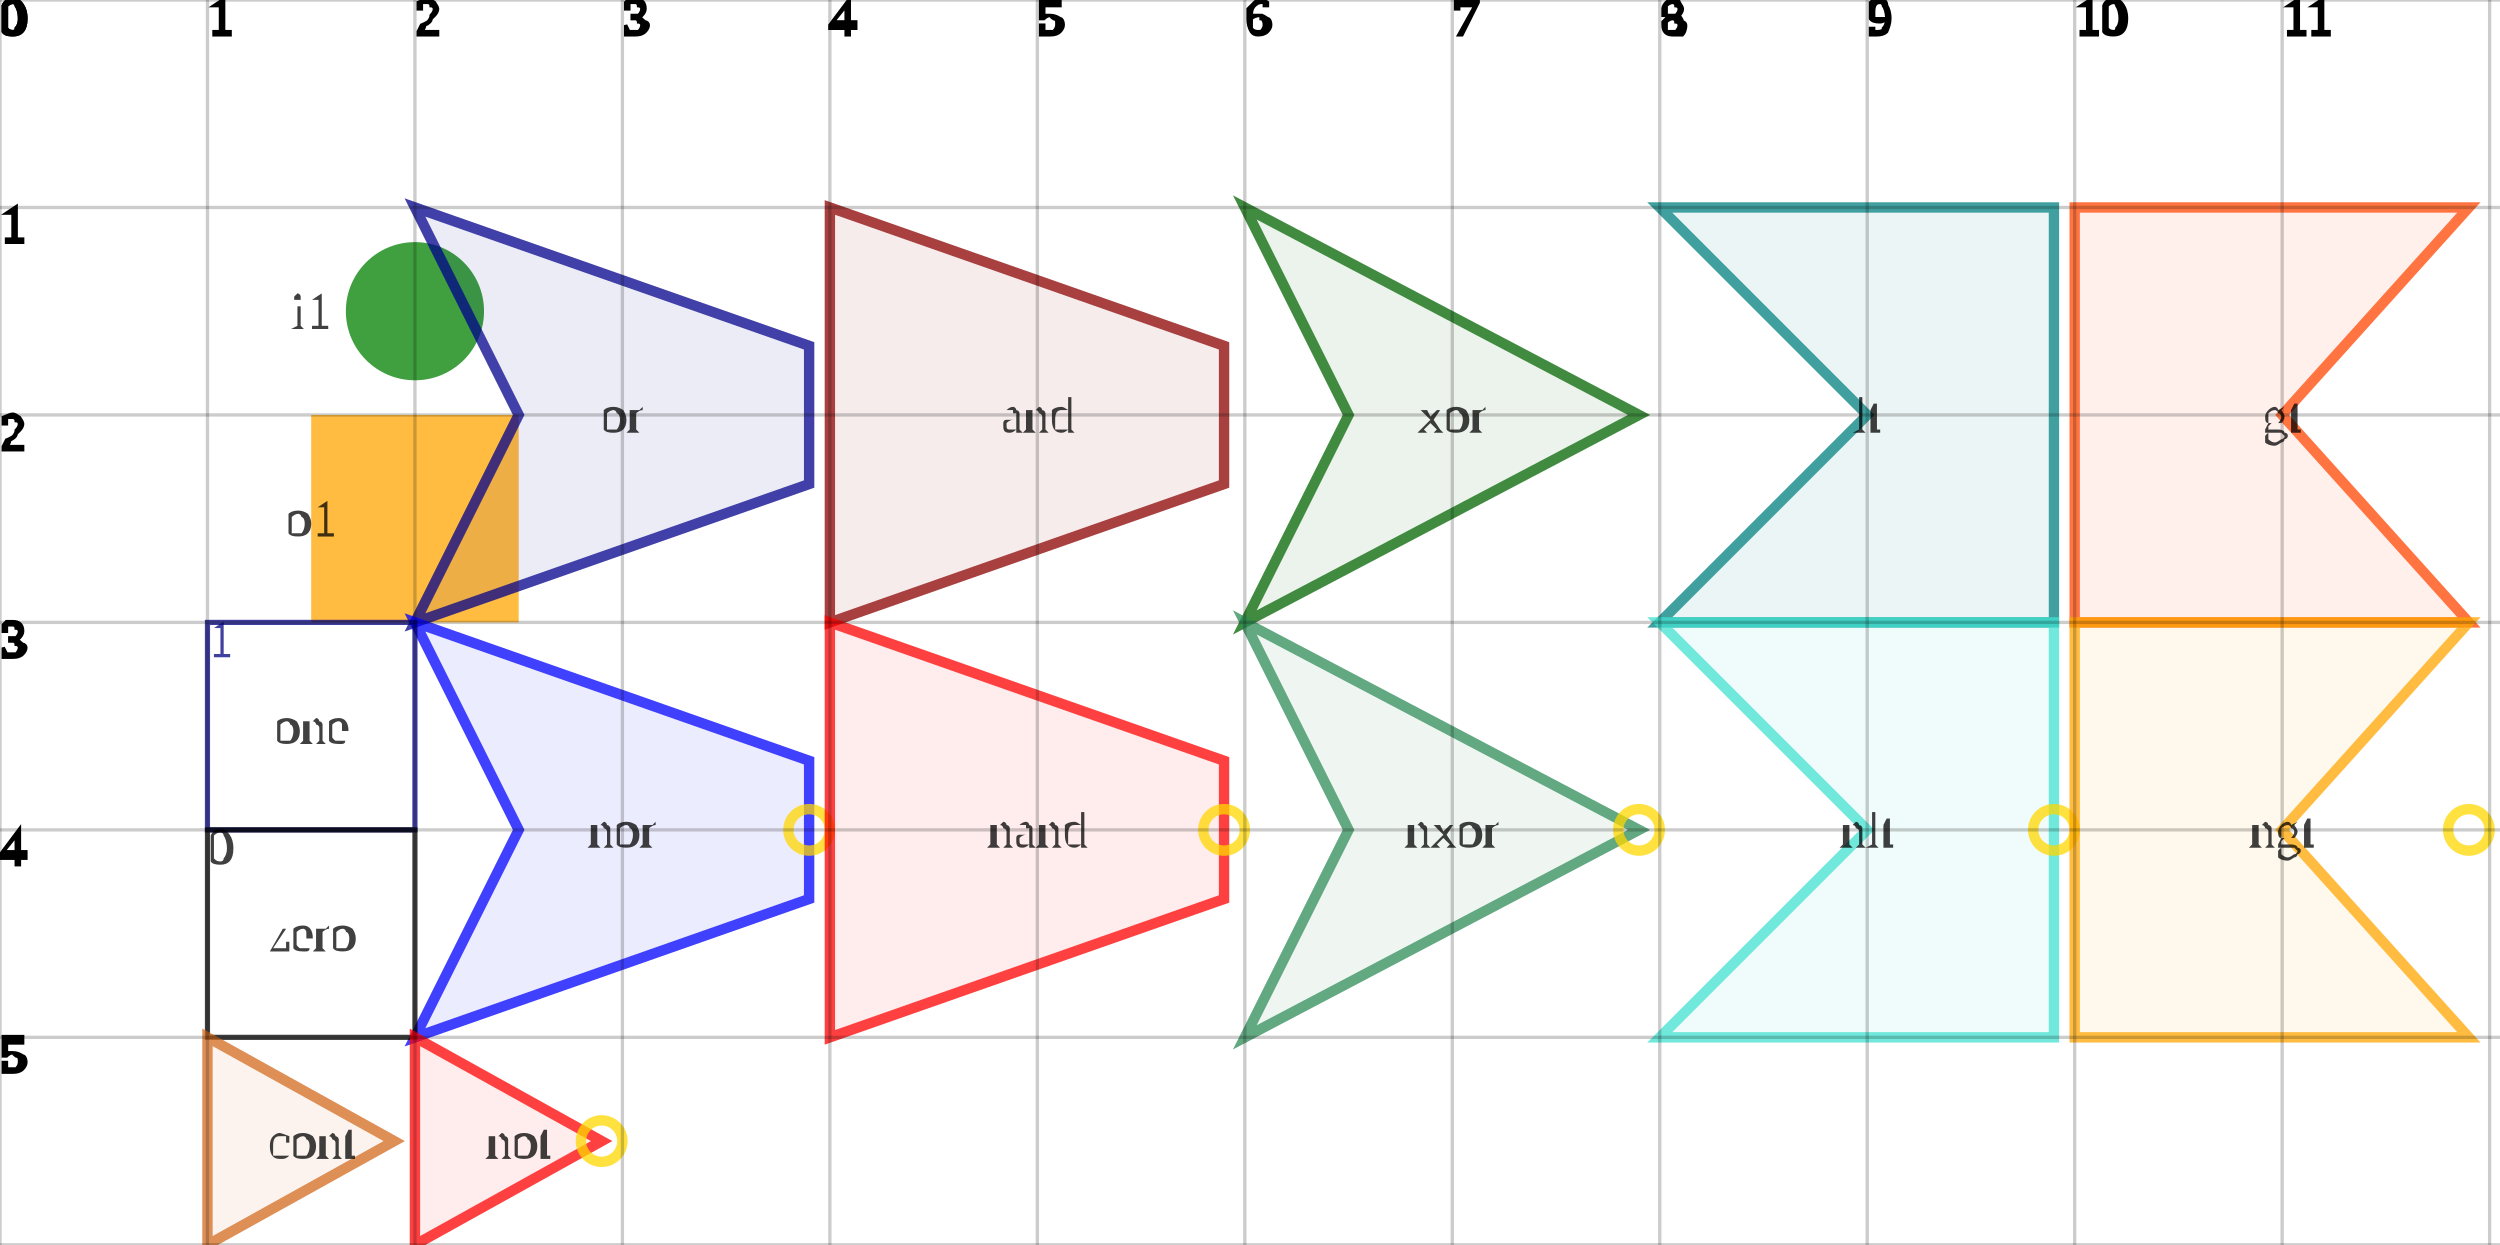
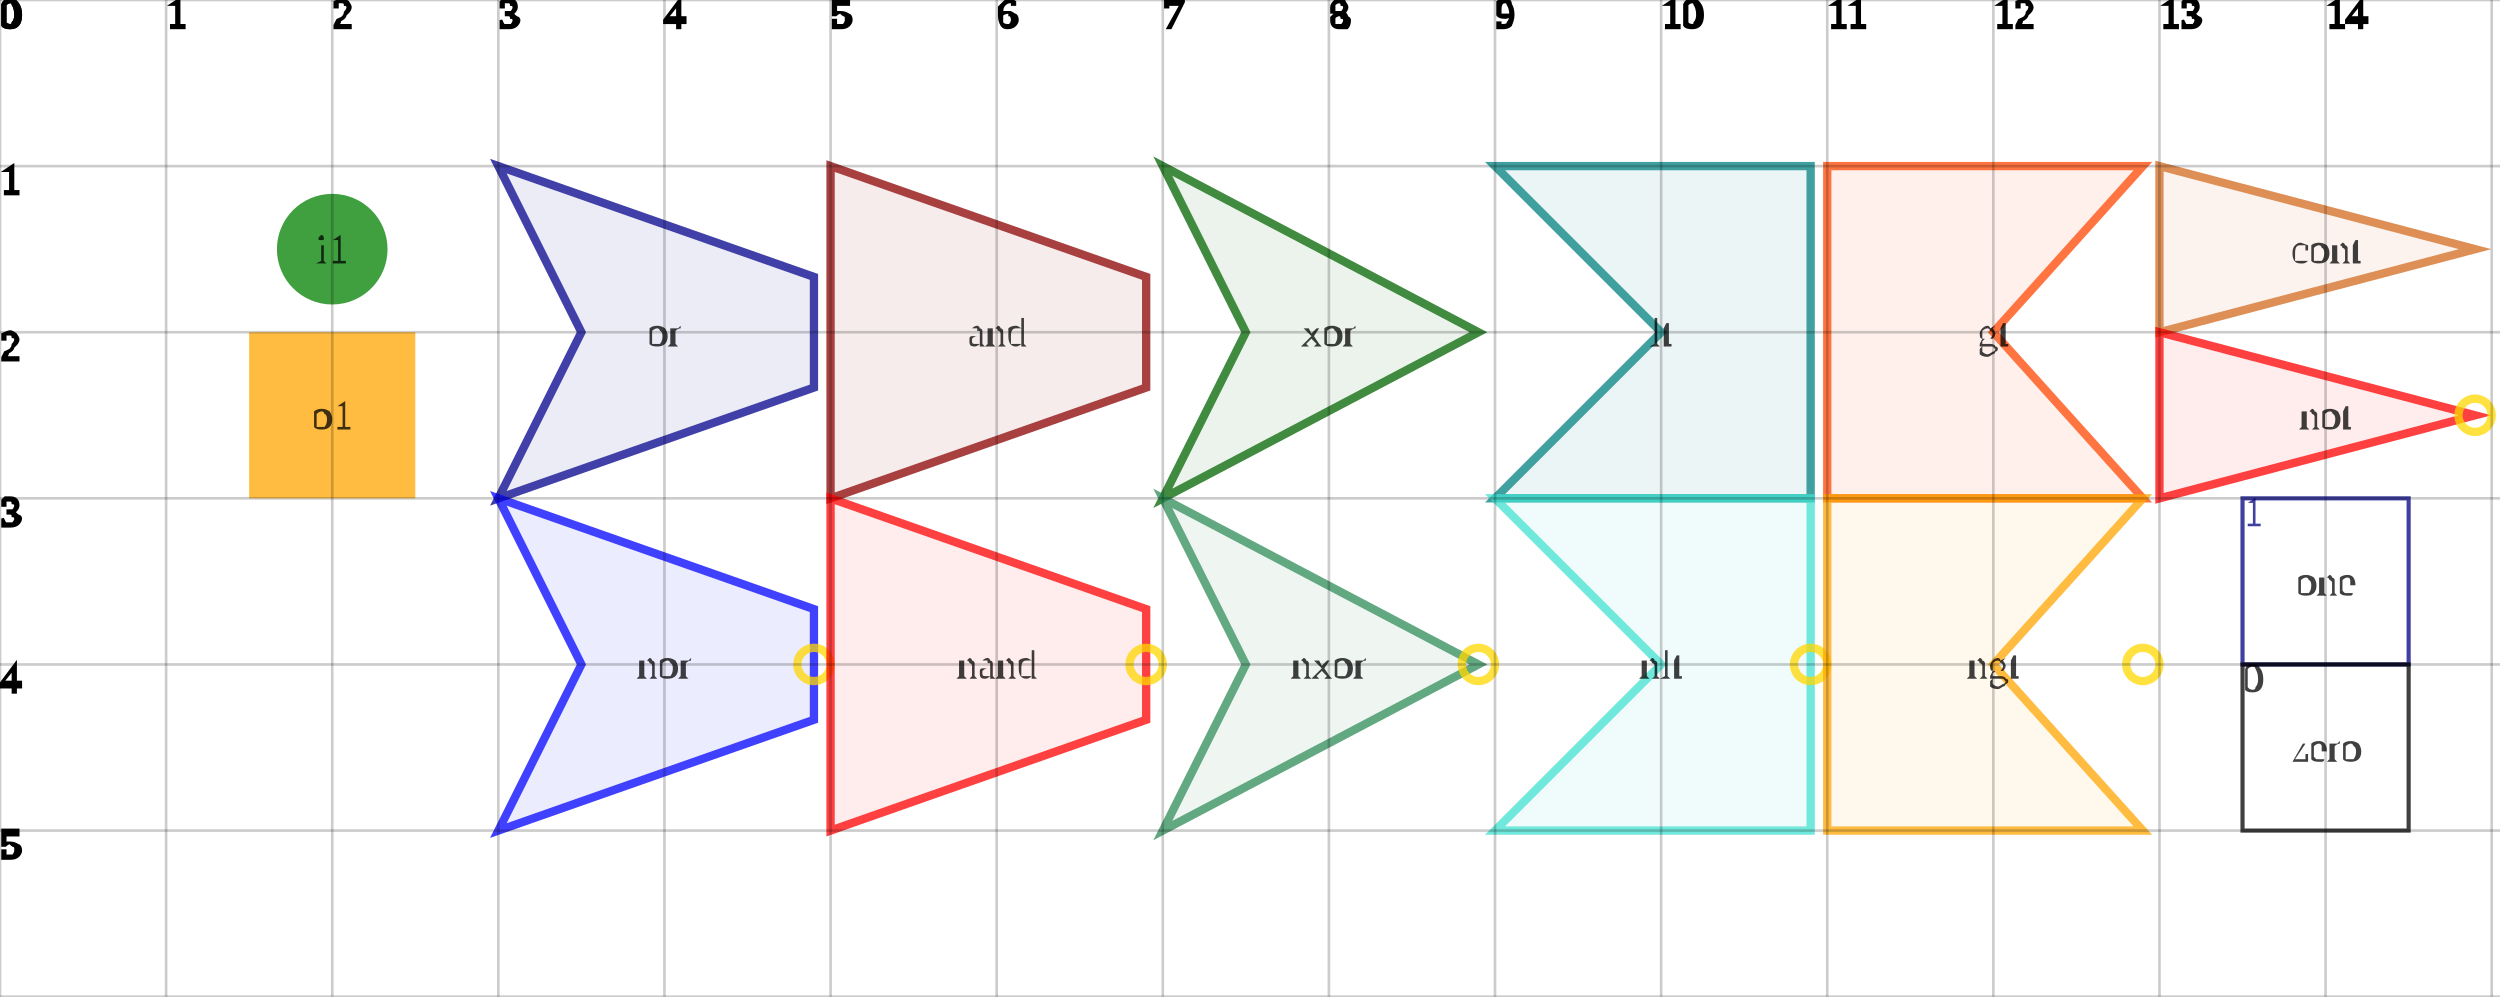
- <svg xmlns="http://www.w3.org/2000/svg" height="100%" viewBox="0 0 12.05 6" width="100%">
-   <rect fill-opacity="0" font-size="0.25" height="1" opacity="0.75" stroke-opacity="0" stroke-width="1" width="1" x="1" y="1" />
+ <svg xmlns="http://www.w3.org/2000/svg" height="100%" viewBox="0 0 15.05 6" width="100%">
+   <rect fill-opacity="0" font-size="0.25" height="1" opacity="0.75" stroke-opacity="0" stroke-width="1" width="2" x="1" y="1" />
  <circle cx="2" cy="1.5" fill="green" font-size="0.25" opacity="0.75" r="0.333" stroke-width="1" />
-   <text dominant-baseline="central" font-size="0.25" opacity="0.75" stroke-width="1" text-anchor="middle" x="1.5" y="1.5">i1</text>
-   <rect fill-opacity="0" font-size="0.25" height="1" opacity="0.75" stroke-opacity="0" stroke-width="1" width="1" x="1" y="2" />
+   <text dominant-baseline="central" font-size="0.25" opacity="0.75" stroke-width="1" text-anchor="middle" x="2" y="1.5">i1</text>
+   <rect fill-opacity="0" font-size="0.25" height="1" opacity="0.75" stroke-opacity="0" stroke-width="1" width="2" x="1" y="2" />
  <rect fill="orange" font-size="0.25" height="1" opacity="0.75" stroke-width="1" width="1" x="1.5" y="2" />
-   <text dominant-baseline="central" font-size="0.25" opacity="0.75" stroke-width="1" text-anchor="middle" x="1.5" y="2.5">o1</text>
-   <rect fill-opacity="0" font-size="0.25" height="2" opacity="0.75" stroke-opacity="0" stroke-width="1" width="2" x="2" y="1" />
-   <path d="M 2 1 L 3.9 1.667 L 3.9 2.333 L 2 3 L 2.5 2 Z" fill="darkBlue" fill-opacity="0.1" font-size="0.25" opacity="0.75" stroke="darkBlue" stroke-width="0.05" />
-   <text dominant-baseline="central" font-size="0.25" opacity="0.75" stroke-width="1" text-anchor="middle" x="3" y="2">or</text>
-   <rect fill-opacity="0" font-size="0.25" height="2" opacity="0.75" stroke-opacity="0" stroke-width="1" width="2" x="2" y="3" />
-   <path d="M 2 3 L 3.9 3.667 L 3.9 4.333 L 2 5 L 2.5 4 Z" fill="Blue" fill-opacity="0.1" font-size="0.25" opacity="0.75" stroke="Blue" stroke-width="0.05" />
-   <circle cx="3.9" cy="4" fill-opacity="0" font-size="0.25" opacity="0.75" r="0.1" stroke="gold" stroke-width="0.05" />
-   <text dominant-baseline="central" font-size="0.25" opacity="0.75" stroke-width="1" text-anchor="middle" x="3" y="4">nor</text>
-   <rect fill-opacity="0" font-size="0.25" height="2" opacity="0.75" stroke-opacity="0" stroke-width="1" width="2" x="4" y="1" />
-   <path d="M 4 1 L 5.9 1.667 L 5.9 2.333 L 4 3 Z" fill="darkRed" fill-opacity="0.1" font-size="0.25" opacity="0.75" stroke="darkRed" stroke-width="0.05" />
-   <text dominant-baseline="central" font-size="0.25" opacity="0.75" stroke-width="1" text-anchor="middle" x="5" y="2">and</text>
-   <rect fill-opacity="0" font-size="0.25" height="2" opacity="0.75" stroke-opacity="0" stroke-width="1" width="2" x="4" y="3" />
-   <path d="M 4 3 L 5.9 3.667 L 5.9 4.333 L 4 5 Z" fill="Red" fill-opacity="0.1" font-size="0.25" opacity="0.75" stroke="Red" stroke-width="0.05" />
-   <circle cx="5.9" cy="4" fill-opacity="0" font-size="0.25" opacity="0.75" r="0.1" stroke="gold" stroke-width="0.05" />
-   <text dominant-baseline="central" font-size="0.25" opacity="0.75" stroke-width="1" text-anchor="middle" x="5" y="4">nand</text>
-   <rect fill-opacity="0" font-size="0.25" height="2" opacity="0.75" stroke-opacity="0" stroke-width="1" width="2" x="6" y="1" />
-   <path d="M 6 1 L 7.9 2 L 6 3 L 6.5 2 Z " fill="darkGreen" fill-opacity="0.1" font-size="0.25" opacity="0.75" stroke="darkGreen" stroke-width="0.05" />
-   <text dominant-baseline="central" font-size="0.25" opacity="0.75" stroke-width="1" text-anchor="middle" x="7" y="2">xor</text>
-   <rect fill-opacity="0" font-size="0.25" height="2" opacity="0.75" stroke-opacity="0" stroke-width="1" width="2" x="6" y="3" />
-   <path d="M 6 3 L 7.9 4 L 6 5 L 6.5 4 Z " fill="seaGreen" fill-opacity="0.1" font-size="0.25" opacity="0.75" stroke="seaGreen" stroke-width="0.05" />
-   <circle cx="7.9" cy="4" fill-opacity="0" font-size="0.25" opacity="0.75" r="0.1" stroke="gold" stroke-width="0.05" />
-   <text dominant-baseline="central" font-size="0.25" opacity="0.75" stroke-width="1" text-anchor="middle" x="7" y="4">nxor</text>
-   <rect fill-opacity="0" font-size="0.25" height="2" opacity="0.75" stroke-opacity="0" stroke-width="1" width="2" x="8" y="1" />
-   <path d="M 8 1 L 9 2 L 8 3 L 9.9 3 L9.9 1 Z " fill="teal" fill-opacity="0.1" font-size="0.25" opacity="0.75" stroke="teal" stroke-width="0.05" />
-   <text dominant-baseline="central" font-size="0.25" opacity="0.75" stroke-width="1" text-anchor="middle" x="9" y="2">lt</text>
-   <rect fill-opacity="0" font-size="0.25" height="2" opacity="0.75" stroke-opacity="0" stroke-width="1" width="2" x="8" y="3" />
-   <path d="M 8 3 L 9 4 L 8 5 L 9.9 5 L9.9 3 Z " fill="turquoise" fill-opacity="0.1" font-size="0.25" opacity="0.75" stroke="turquoise" stroke-width="0.05" />
-   <circle cx="9.9" cy="4" fill-opacity="0" font-size="0.25" opacity="0.75" r="0.1" stroke="gold" stroke-width="0.05" />
-   <text dominant-baseline="central" font-size="0.25" opacity="0.75" stroke-width="1" text-anchor="middle" x="9" y="4">nlt</text>
-   <rect fill-opacity="0" font-size="0.25" height="2" opacity="0.75" stroke-opacity="0" stroke-width="1" width="2" x="10" y="1" />
-   <path d="M 10 1 L 11.9 1 L 11 2 L 11.9 3 L10 3 Z " fill="orangered" fill-opacity="0.1" font-size="0.25" opacity="0.75" stroke="orangered" stroke-width="0.05" />
-   <text dominant-baseline="central" font-size="0.25" opacity="0.75" stroke-width="1" text-anchor="middle" x="11" y="2">gt</text>
-   <rect fill-opacity="0" font-size="0.25" height="2" opacity="0.75" stroke-opacity="0" stroke-width="1" width="2" x="10" y="3" />
-   <path d="M 10 3 L 11.9 3 L 11 4 L 11.9 5 L10 5 Z " fill="orange" fill-opacity="0.1" font-size="0.25" opacity="0.75" stroke="orange" stroke-width="0.05" />
-   <circle cx="11.9" cy="4" fill-opacity="0" font-size="0.25" opacity="0.75" r="0.1" stroke="gold" stroke-width="0.05" />
-   <text dominant-baseline="central" font-size="0.25" opacity="0.75" stroke-width="1" text-anchor="middle" x="11" y="4">ngt</text>
-   <rect fill-opacity="0" font-size="0.25" height="1" opacity="0.75" stroke-opacity="0" stroke-width="1" width="1" x="1" y="3" />
-   <text dominant-baseline="hanging" fill="Navy" fill-opacity="1" font-size="0.25" opacity="0.75" stroke-width="1" text-anchor="start" x="1" y="3">1</text>
-   <rect fill-opacity="0" font-size="0.25" height="1" opacity="0.75" stroke="Navy" stroke-opacity="1" stroke-width="0.025" width="1" x="1" y="3" />
-   <text dominant-baseline="central" font-size="0.25" opacity="0.75" stroke-width="1" text-anchor="middle" x="1.5" y="3.5">one</text>
-   <rect fill-opacity="0" font-size="0.25" height="1" opacity="0.75" stroke-opacity="0" stroke-width="1" width="1" x="1" y="4" />
-   <text dominant-baseline="hanging" fill="Black" fill-opacity="1" font-size="0.25" opacity="0.75" stroke-width="1" text-anchor="start" x="1" y="4">0</text>
-   <rect fill-opacity="0" font-size="0.25" height="1" opacity="0.75" stroke="Black" stroke-opacity="1" stroke-width="0.025" width="1" x="1" y="4" />
-   <text dominant-baseline="central" font-size="0.25" opacity="0.75" stroke-width="1" text-anchor="middle" x="1.5" y="4.5">zero</text>
-   <rect fill-opacity="0" font-size="0.25" height="1" opacity="0.75" stroke-opacity="0" stroke-width="1" width="1" x="1" y="5" />
-   <path d="M 1 5 L 1.9 5.5 L 1 6 Z" fill="chocolate" fill-opacity="0.1" font-size="0.25" opacity="0.75" stroke="chocolate" stroke-width="0.05" />
-   <text dominant-baseline="central" font-size="0.25" opacity="0.75" stroke-width="1" text-anchor="middle" x="1.5" y="5.5">cont</text>
-   <rect fill-opacity="0" font-size="0.25" height="1" opacity="0.75" stroke-opacity="0" stroke-width="1" width="1" x="2" y="5" />
-   <path d="M 2 5 L 2.9 5.5 L 2 6 Z" fill="red" fill-opacity="0.1" font-size="0.25" opacity="0.75" stroke="red" stroke-width="0.05" />
-   <circle cx="2.9" cy="5.5" fill-opacity="0" font-size="0.25" opacity="0.75" r="0.1" stroke="gold" stroke-width="0.05" />
-   <text dominant-baseline="central" font-size="0.25" opacity="0.75" stroke-width="1" text-anchor="middle" x="2.5" y="5.5">not</text>
+   <text dominant-baseline="central" font-size="0.25" opacity="0.75" stroke-width="1" text-anchor="middle" x="2" y="2.5">o1</text>
+   <rect fill-opacity="0" font-size="0.25" height="2" opacity="0.75" stroke-opacity="0" stroke-width="1" width="2" x="3" y="1" />
+   <path d="M 3 1 L 4.9 1.667 L 4.9 2.333 L 3 3 L 3.5 2 Z" fill="darkBlue" fill-opacity="0.1" font-size="0.25" opacity="0.75" stroke="darkBlue" stroke-width="0.05" />
+   <text dominant-baseline="central" font-size="0.25" opacity="0.75" stroke-width="1" text-anchor="middle" x="4" y="2">or</text>
+   <rect fill-opacity="0" font-size="0.25" height="2" opacity="0.75" stroke-opacity="0" stroke-width="1" width="2" x="3" y="3" />
+   <path d="M 3 3 L 4.9 3.667 L 4.9 4.333 L 3 5 L 3.5 4 Z" fill="Blue" fill-opacity="0.1" font-size="0.25" opacity="0.75" stroke="Blue" stroke-width="0.05" />
+   <circle cx="4.9" cy="4" fill-opacity="0" font-size="0.25" opacity="0.75" r="0.1" stroke="gold" stroke-width="0.05" />
+   <text dominant-baseline="central" font-size="0.25" opacity="0.75" stroke-width="1" text-anchor="middle" x="4" y="4">nor</text>
+   <rect fill-opacity="0" font-size="0.25" height="2" opacity="0.75" stroke-opacity="0" stroke-width="1" width="2" x="5" y="1" />
+   <path d="M 5 1 L 6.9 1.667 L 6.9 2.333 L 5 3 Z" fill="darkRed" fill-opacity="0.1" font-size="0.25" opacity="0.75" stroke="darkRed" stroke-width="0.05" />
+   <text dominant-baseline="central" font-size="0.25" opacity="0.75" stroke-width="1" text-anchor="middle" x="6" y="2">and</text>
+   <rect fill-opacity="0" font-size="0.25" height="2" opacity="0.75" stroke-opacity="0" stroke-width="1" width="2" x="5" y="3" />
+   <path d="M 5 3 L 6.9 3.667 L 6.9 4.333 L 5 5 Z" fill="Red" fill-opacity="0.1" font-size="0.25" opacity="0.75" stroke="Red" stroke-width="0.05" />
+   <circle cx="6.9" cy="4" fill-opacity="0" font-size="0.25" opacity="0.75" r="0.1" stroke="gold" stroke-width="0.05" />
+   <text dominant-baseline="central" font-size="0.25" opacity="0.75" stroke-width="1" text-anchor="middle" x="6" y="4">nand</text>
+   <rect fill-opacity="0" font-size="0.25" height="2" opacity="0.75" stroke-opacity="0" stroke-width="1" width="2" x="7" y="1" />
+   <path d="M 7 1 L 8.9 2 L 7 3 L 7.5 2 Z " fill="darkGreen" fill-opacity="0.1" font-size="0.25" opacity="0.75" stroke="darkGreen" stroke-width="0.05" />
+   <text dominant-baseline="central" font-size="0.25" opacity="0.75" stroke-width="1" text-anchor="middle" x="8" y="2">xor</text>
+   <rect fill-opacity="0" font-size="0.25" height="2" opacity="0.75" stroke-opacity="0" stroke-width="1" width="2" x="7" y="3" />
+   <path d="M 7 3 L 8.9 4 L 7 5 L 7.5 4 Z " fill="seaGreen" fill-opacity="0.1" font-size="0.25" opacity="0.75" stroke="seaGreen" stroke-width="0.05" />
+   <circle cx="8.9" cy="4" fill-opacity="0" font-size="0.25" opacity="0.75" r="0.1" stroke="gold" stroke-width="0.05" />
+   <text dominant-baseline="central" font-size="0.25" opacity="0.75" stroke-width="1" text-anchor="middle" x="8" y="4">nxor</text>
+   <rect fill-opacity="0" font-size="0.25" height="2" opacity="0.75" stroke-opacity="0" stroke-width="1" width="2" x="9" y="1" />
+   <path d="M 9 1 L 10 2 L 9 3 L 10.9 3 L10.9 1 Z " fill="teal" fill-opacity="0.1" font-size="0.25" opacity="0.75" stroke="teal" stroke-width="0.05" />
+   <text dominant-baseline="central" font-size="0.25" opacity="0.75" stroke-width="1" text-anchor="middle" x="10" y="2">lt</text>
+   <rect fill-opacity="0" font-size="0.25" height="2" opacity="0.75" stroke-opacity="0" stroke-width="1" width="2" x="9" y="3" />
+   <path d="M 9 3 L 10 4 L 9 5 L 10.9 5 L10.9 3 Z " fill="turquoise" fill-opacity="0.1" font-size="0.25" opacity="0.75" stroke="turquoise" stroke-width="0.05" />
+   <circle cx="10.9" cy="4" fill-opacity="0" font-size="0.25" opacity="0.75" r="0.1" stroke="gold" stroke-width="0.05" />
+   <text dominant-baseline="central" font-size="0.25" opacity="0.75" stroke-width="1" text-anchor="middle" x="10" y="4">nlt</text>
+   <rect fill-opacity="0" font-size="0.25" height="2" opacity="0.75" stroke-opacity="0" stroke-width="1" width="2" x="11" y="1" />
+   <path d="M 11 1 L 12.9 1 L 12 2 L 12.9 3 L11 3 Z " fill="orangered" fill-opacity="0.1" font-size="0.25" opacity="0.75" stroke="orangered" stroke-width="0.05" />
+   <text dominant-baseline="central" font-size="0.25" opacity="0.75" stroke-width="1" text-anchor="middle" x="12" y="2">gt</text>
+   <rect fill-opacity="0" font-size="0.25" height="2" opacity="0.75" stroke-opacity="0" stroke-width="1" width="2" x="11" y="3" />
+   <path d="M 11 3 L 12.9 3 L 12 4 L 12.9 5 L11 5 Z " fill="orange" fill-opacity="0.1" font-size="0.25" opacity="0.75" stroke="orange" stroke-width="0.05" />
+   <circle cx="12.9" cy="4" fill-opacity="0" font-size="0.25" opacity="0.75" r="0.1" stroke="gold" stroke-width="0.05" />
+   <text dominant-baseline="central" font-size="0.25" opacity="0.75" stroke-width="1" text-anchor="middle" x="12" y="4">ngt</text>
+   <rect fill-opacity="0" font-size="0.25" height="1" opacity="0.75" stroke-opacity="0" stroke-width="1" width="2" x="13" y="1" />
+   <path d="M 13 1 L 14.9 1.5 L 13 2 Z" fill="chocolate" fill-opacity="0.1" font-size="0.25" opacity="0.75" stroke="chocolate" stroke-width="0.05" />
+   <text dominant-baseline="central" font-size="0.25" opacity="0.75" stroke-width="1" text-anchor="middle" x="14" y="1.5">cont</text>
+   <rect fill-opacity="0" font-size="0.25" height="1" opacity="0.75" stroke-opacity="0" stroke-width="1" width="2" x="13" y="2" />
+   <path d="M 13 2 L 14.9 2.5 L 13 3 Z" fill="red" fill-opacity="0.1" font-size="0.25" opacity="0.75" stroke="red" stroke-width="0.05" />
+   <circle cx="14.9" cy="2.5" fill-opacity="0" font-size="0.25" opacity="0.75" r="0.1" stroke="gold" stroke-width="0.05" />
+   <text dominant-baseline="central" font-size="0.25" opacity="0.75" stroke-width="1" text-anchor="middle" x="14" y="2.5">not</text>
+   <rect fill-opacity="0" font-size="0.25" height="1" opacity="0.75" stroke-opacity="0" stroke-width="1" width="2" x="13" y="3" />
+   <text dominant-baseline="hanging" fill="Navy" fill-opacity="1" font-size="0.25" opacity="0.75" stroke-width="1" text-anchor="start" x="13.5" y="3">1</text>
+   <rect fill-opacity="0" font-size="0.25" height="1" opacity="0.75" stroke="Navy" stroke-opacity="1" stroke-width="0.025" width="1" x="13.5" y="3" />
+   <text dominant-baseline="central" font-size="0.25" opacity="0.75" stroke-width="1" text-anchor="middle" x="14" y="3.5">one</text>
+   <rect fill-opacity="0" font-size="0.25" height="1" opacity="0.75" stroke-opacity="0" stroke-width="1" width="2" x="13" y="4" />
+   <text dominant-baseline="hanging" fill="Black" fill-opacity="1" font-size="0.25" opacity="0.75" stroke-width="1" text-anchor="start" x="13.5" y="4">0</text>
+   <rect fill-opacity="0" font-size="0.25" height="1" opacity="0.75" stroke="Black" stroke-opacity="1" stroke-width="0.025" width="1" x="13.5" y="4" />
+   <text dominant-baseline="central" font-size="0.25" opacity="0.75" stroke-width="1" text-anchor="middle" x="14" y="4.5">zero</text>
  <line dominant-baseline="hanging" font-size="0.25" opacity="0.2" stroke="black" stroke-width="0.016" text-anchor="start" x1="0" x2="0" y1="0" y2="6" />
  <text dominant-baseline="hanging" fill="black" font-size="0.25" opacity="1" stroke="black" stroke-width="0.016" text-anchor="start" x="0" y="0">0</text>
  <line dominant-baseline="hanging" font-size="0.25" opacity="0.2" stroke="black" stroke-width="0.016" text-anchor="start" x1="1" x2="1" y1="0" y2="6" />
  <text dominant-baseline="hanging" fill="black" font-size="0.25" opacity="1" stroke="black" stroke-width="0.016" text-anchor="start" x="1" y="0">1</text>
  <line dominant-baseline="hanging" font-size="0.25" opacity="0.2" stroke="black" stroke-width="0.016" text-anchor="start" x1="2" x2="2" y1="0" y2="6" />
  <text dominant-baseline="hanging" fill="black" font-size="0.25" opacity="1" stroke="black" stroke-width="0.016" text-anchor="start" x="2" y="0">2</text>
  <line dominant-baseline="hanging" font-size="0.25" opacity="0.2" stroke="black" stroke-width="0.016" text-anchor="start" x1="3" x2="3" y1="0" y2="6" />
  <text dominant-baseline="hanging" fill="black" font-size="0.25" opacity="1" stroke="black" stroke-width="0.016" text-anchor="start" x="3" y="0">3</text>
  <line dominant-baseline="hanging" font-size="0.25" opacity="0.2" stroke="black" stroke-width="0.016" text-anchor="start" x1="4" x2="4" y1="0" y2="6" />
  <text dominant-baseline="hanging" fill="black" font-size="0.25" opacity="1" stroke="black" stroke-width="0.016" text-anchor="start" x="4" y="0">4</text>
  <line dominant-baseline="hanging" font-size="0.25" opacity="0.2" stroke="black" stroke-width="0.016" text-anchor="start" x1="5" x2="5" y1="0" y2="6" />
  <text dominant-baseline="hanging" fill="black" font-size="0.25" opacity="1" stroke="black" stroke-width="0.016" text-anchor="start" x="5" y="0">5</text>
  <line dominant-baseline="hanging" font-size="0.25" opacity="0.2" stroke="black" stroke-width="0.016" text-anchor="start" x1="6" x2="6" y1="0" y2="6" />
  <text dominant-baseline="hanging" fill="black" font-size="0.25" opacity="1" stroke="black" stroke-width="0.016" text-anchor="start" x="6" y="0">6</text>
  <line dominant-baseline="hanging" font-size="0.25" opacity="0.2" stroke="black" stroke-width="0.016" text-anchor="start" x1="7" x2="7" y1="0" y2="6" />
  <text dominant-baseline="hanging" fill="black" font-size="0.25" opacity="1" stroke="black" stroke-width="0.016" text-anchor="start" x="7" y="0">7</text>
  <line dominant-baseline="hanging" font-size="0.25" opacity="0.2" stroke="black" stroke-width="0.016" text-anchor="start" x1="8" x2="8" y1="0" y2="6" />
  <text dominant-baseline="hanging" fill="black" font-size="0.25" opacity="1" stroke="black" stroke-width="0.016" text-anchor="start" x="8" y="0">8</text>
  <line dominant-baseline="hanging" font-size="0.25" opacity="0.2" stroke="black" stroke-width="0.016" text-anchor="start" x1="9" x2="9" y1="0" y2="6" />
  <text dominant-baseline="hanging" fill="black" font-size="0.25" opacity="1" stroke="black" stroke-width="0.016" text-anchor="start" x="9" y="0">9</text>
  <line dominant-baseline="hanging" font-size="0.25" opacity="0.2" stroke="black" stroke-width="0.016" text-anchor="start" x1="10" x2="10" y1="0" y2="6" />
  <text dominant-baseline="hanging" fill="black" font-size="0.25" opacity="1" stroke="black" stroke-width="0.016" text-anchor="start" x="10" y="0">10</text>
  <line dominant-baseline="hanging" font-size="0.25" opacity="0.2" stroke="black" stroke-width="0.016" text-anchor="start" x1="11" x2="11" y1="0" y2="6" />
  <text dominant-baseline="hanging" fill="black" font-size="0.25" opacity="1" stroke="black" stroke-width="0.016" text-anchor="start" x="11" y="0">11</text>
  <line dominant-baseline="hanging" font-size="0.25" opacity="0.2" stroke="black" stroke-width="0.016" text-anchor="start" x1="12" x2="12" y1="0" y2="6" />
-   <line dominant-baseline="hanging" font-size="0.25" opacity="0.2" stroke="black" stroke-width="0.016" text-anchor="start" x1="0" x2="12.05" y1="0" y2="0" />
+   <text dominant-baseline="hanging" fill="black" font-size="0.25" opacity="1" stroke="black" stroke-width="0.016" text-anchor="start" x="12" y="0">12</text>
+   <line dominant-baseline="hanging" font-size="0.25" opacity="0.2" stroke="black" stroke-width="0.016" text-anchor="start" x1="13" x2="13" y1="0" y2="6" />
+   <text dominant-baseline="hanging" fill="black" font-size="0.25" opacity="1" stroke="black" stroke-width="0.016" text-anchor="start" x="13" y="0">13</text>
+   <line dominant-baseline="hanging" font-size="0.25" opacity="0.2" stroke="black" stroke-width="0.016" text-anchor="start" x1="14" x2="14" y1="0" y2="6" />
+   <text dominant-baseline="hanging" fill="black" font-size="0.25" opacity="1" stroke="black" stroke-width="0.016" text-anchor="start" x="14" y="0">14</text>
+   <line dominant-baseline="hanging" font-size="0.25" opacity="0.2" stroke="black" stroke-width="0.016" text-anchor="start" x1="15" x2="15" y1="0" y2="6" />
+   <line dominant-baseline="hanging" font-size="0.25" opacity="0.2" stroke="black" stroke-width="0.016" text-anchor="start" x1="0" x2="15.05" y1="0" y2="0" />
  <text dominant-baseline="hanging" fill="black" font-size="0.25" opacity="1" stroke="black" stroke-width="0.016" text-anchor="start" x="0" y="0">0</text>
-   <line dominant-baseline="hanging" font-size="0.25" opacity="0.2" stroke="black" stroke-width="0.016" text-anchor="start" x1="0" x2="12.05" y1="1" y2="1" />
+   <line dominant-baseline="hanging" font-size="0.25" opacity="0.2" stroke="black" stroke-width="0.016" text-anchor="start" x1="0" x2="15.05" y1="1" y2="1" />
  <text dominant-baseline="hanging" fill="black" font-size="0.25" opacity="1" stroke="black" stroke-width="0.016" text-anchor="start" x="0" y="1">1</text>
-   <line dominant-baseline="hanging" font-size="0.25" opacity="0.2" stroke="black" stroke-width="0.016" text-anchor="start" x1="0" x2="12.05" y1="2" y2="2" />
+   <line dominant-baseline="hanging" font-size="0.25" opacity="0.2" stroke="black" stroke-width="0.016" text-anchor="start" x1="0" x2="15.05" y1="2" y2="2" />
  <text dominant-baseline="hanging" fill="black" font-size="0.25" opacity="1" stroke="black" stroke-width="0.016" text-anchor="start" x="0" y="2">2</text>
-   <line dominant-baseline="hanging" font-size="0.25" opacity="0.2" stroke="black" stroke-width="0.016" text-anchor="start" x1="0" x2="12.05" y1="3" y2="3" />
+   <line dominant-baseline="hanging" font-size="0.25" opacity="0.2" stroke="black" stroke-width="0.016" text-anchor="start" x1="0" x2="15.05" y1="3" y2="3" />
  <text dominant-baseline="hanging" fill="black" font-size="0.25" opacity="1" stroke="black" stroke-width="0.016" text-anchor="start" x="0" y="3">3</text>
-   <line dominant-baseline="hanging" font-size="0.25" opacity="0.2" stroke="black" stroke-width="0.016" text-anchor="start" x1="0" x2="12.05" y1="4" y2="4" />
+   <line dominant-baseline="hanging" font-size="0.25" opacity="0.2" stroke="black" stroke-width="0.016" text-anchor="start" x1="0" x2="15.05" y1="4" y2="4" />
  <text dominant-baseline="hanging" fill="black" font-size="0.25" opacity="1" stroke="black" stroke-width="0.016" text-anchor="start" x="0" y="4">4</text>
-   <line dominant-baseline="hanging" font-size="0.25" opacity="0.2" stroke="black" stroke-width="0.016" text-anchor="start" x1="0" x2="12.05" y1="5" y2="5" />
+   <line dominant-baseline="hanging" font-size="0.25" opacity="0.2" stroke="black" stroke-width="0.016" text-anchor="start" x1="0" x2="15.05" y1="5" y2="5" />
  <text dominant-baseline="hanging" fill="black" font-size="0.25" opacity="1" stroke="black" stroke-width="0.016" text-anchor="start" x="0" y="5">5</text>
-   <line dominant-baseline="hanging" font-size="0.25" opacity="0.2" stroke="black" stroke-width="0.016" text-anchor="start" x1="0" x2="12.05" y1="6" y2="6" />
+   <line dominant-baseline="hanging" font-size="0.25" opacity="0.2" stroke="black" stroke-width="0.016" text-anchor="start" x1="0" x2="15.05" y1="6" y2="6" />
</svg>
